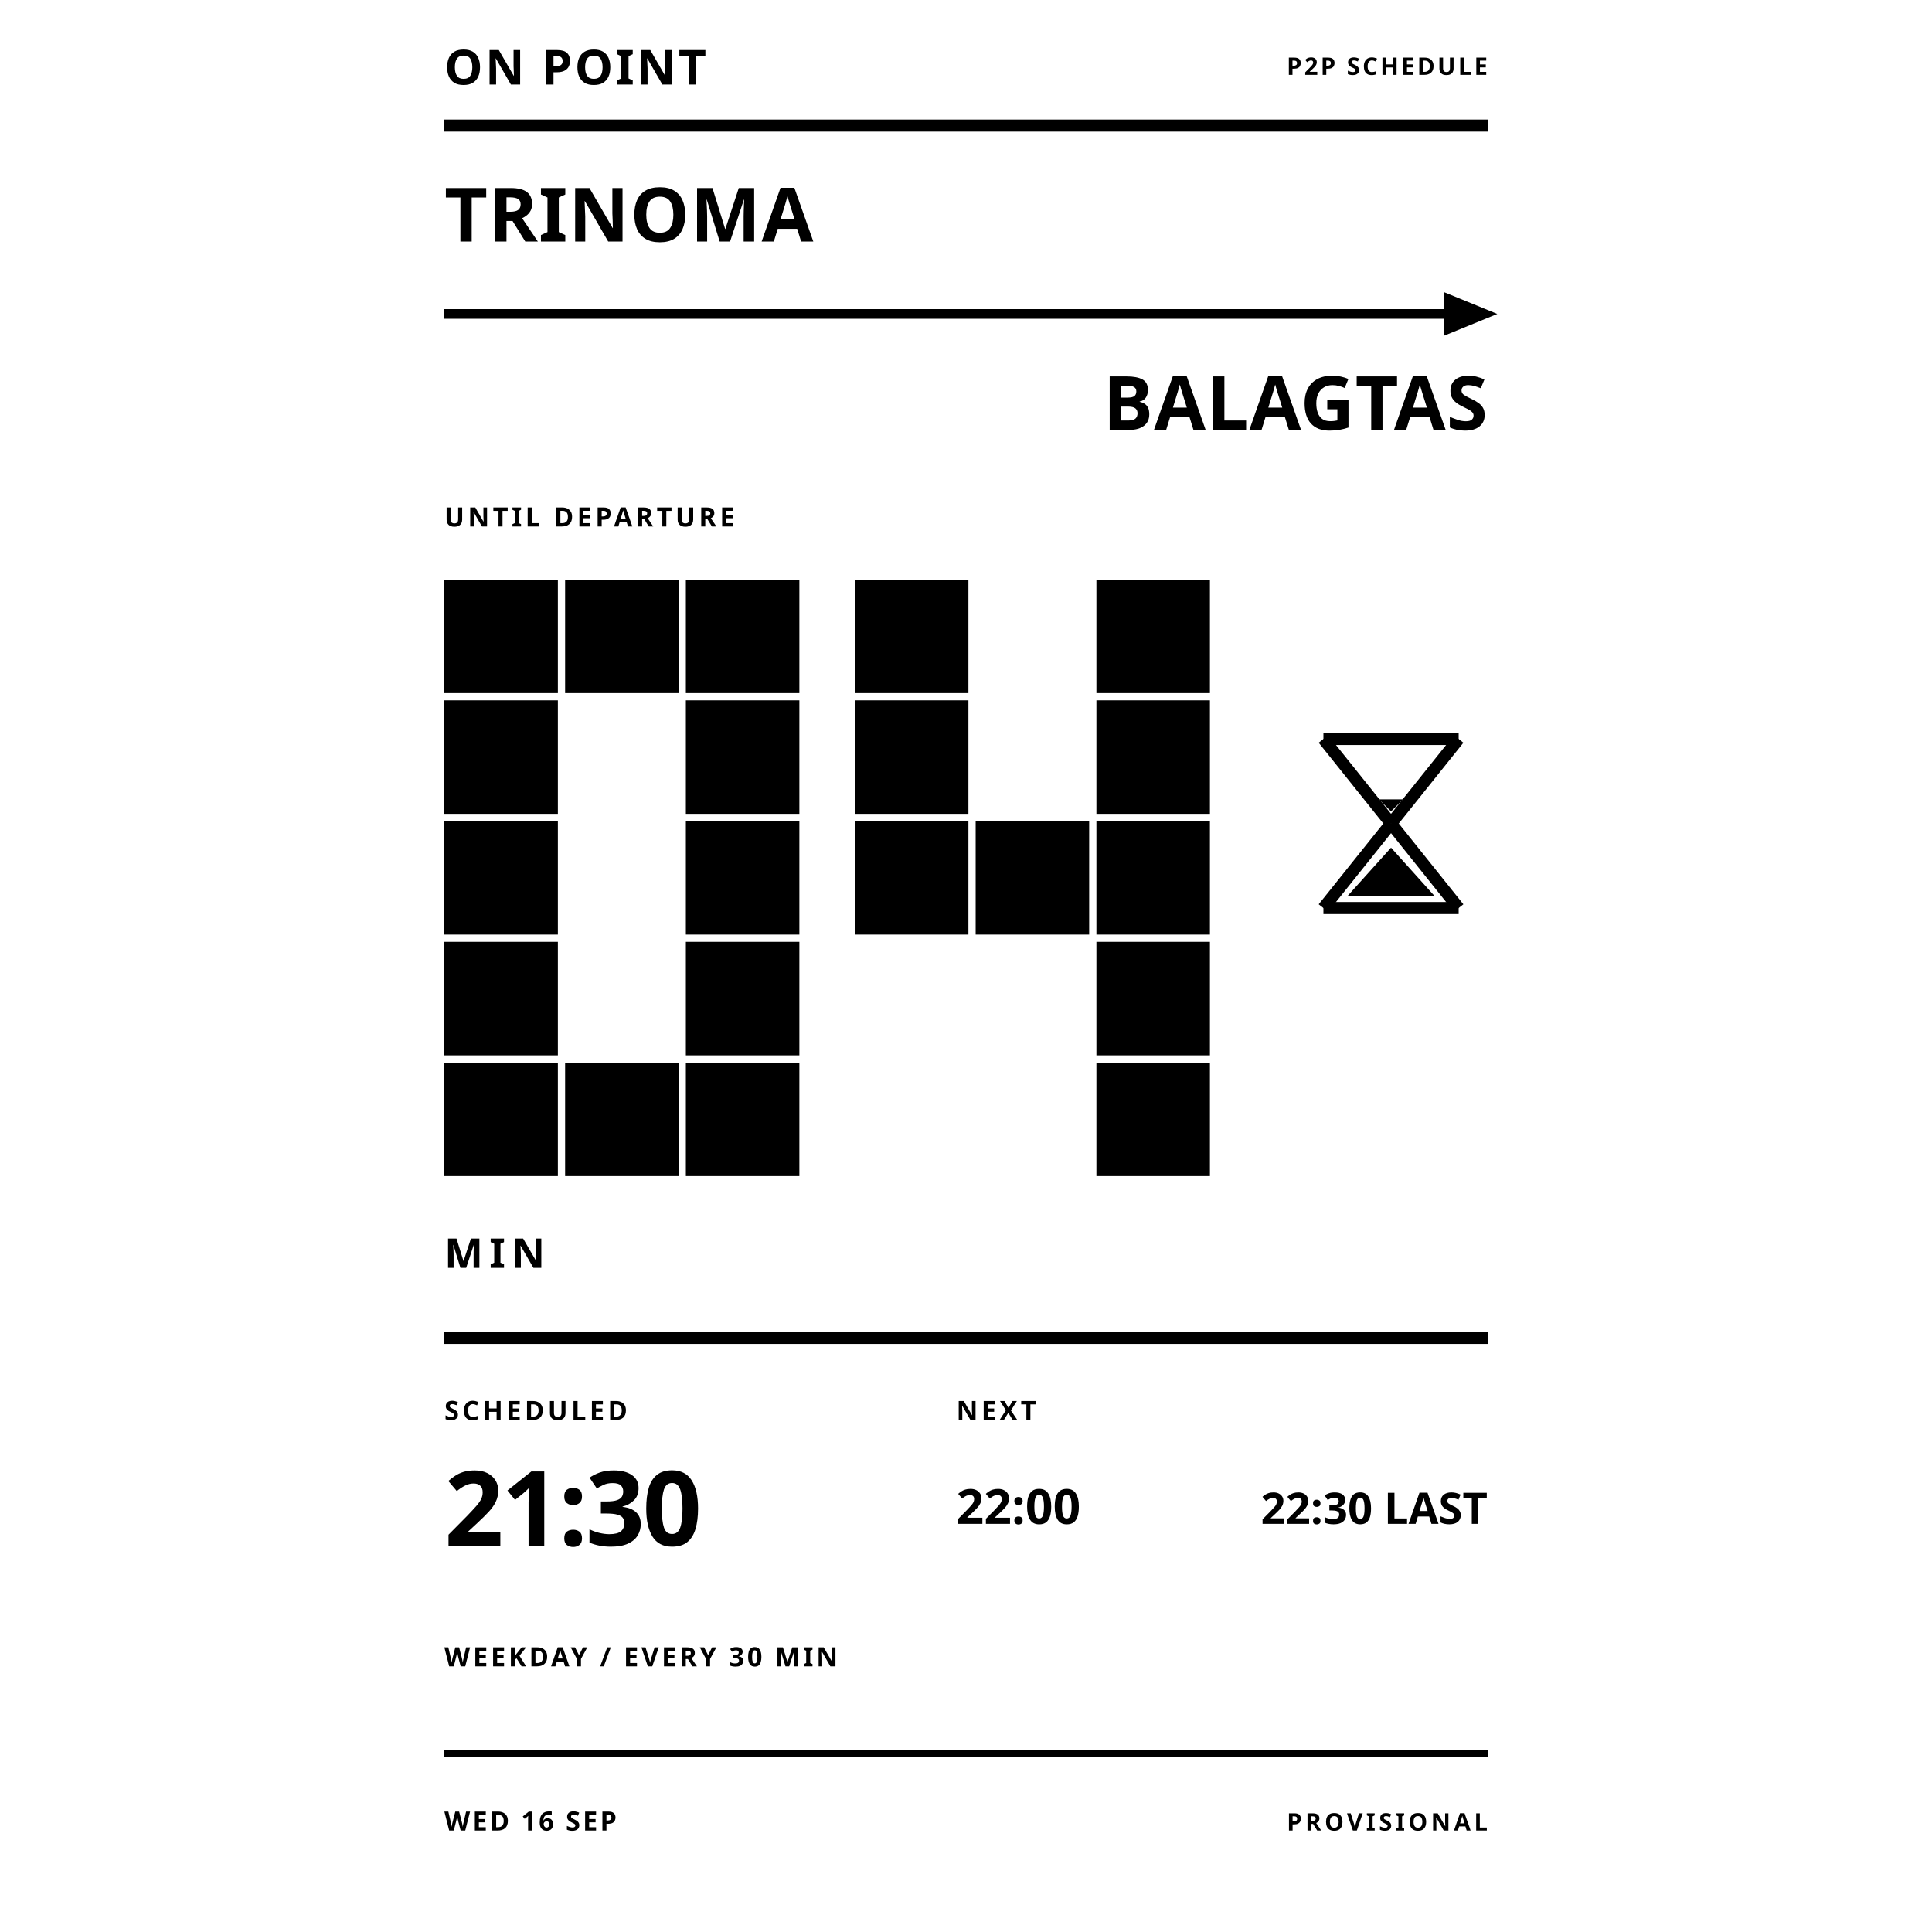
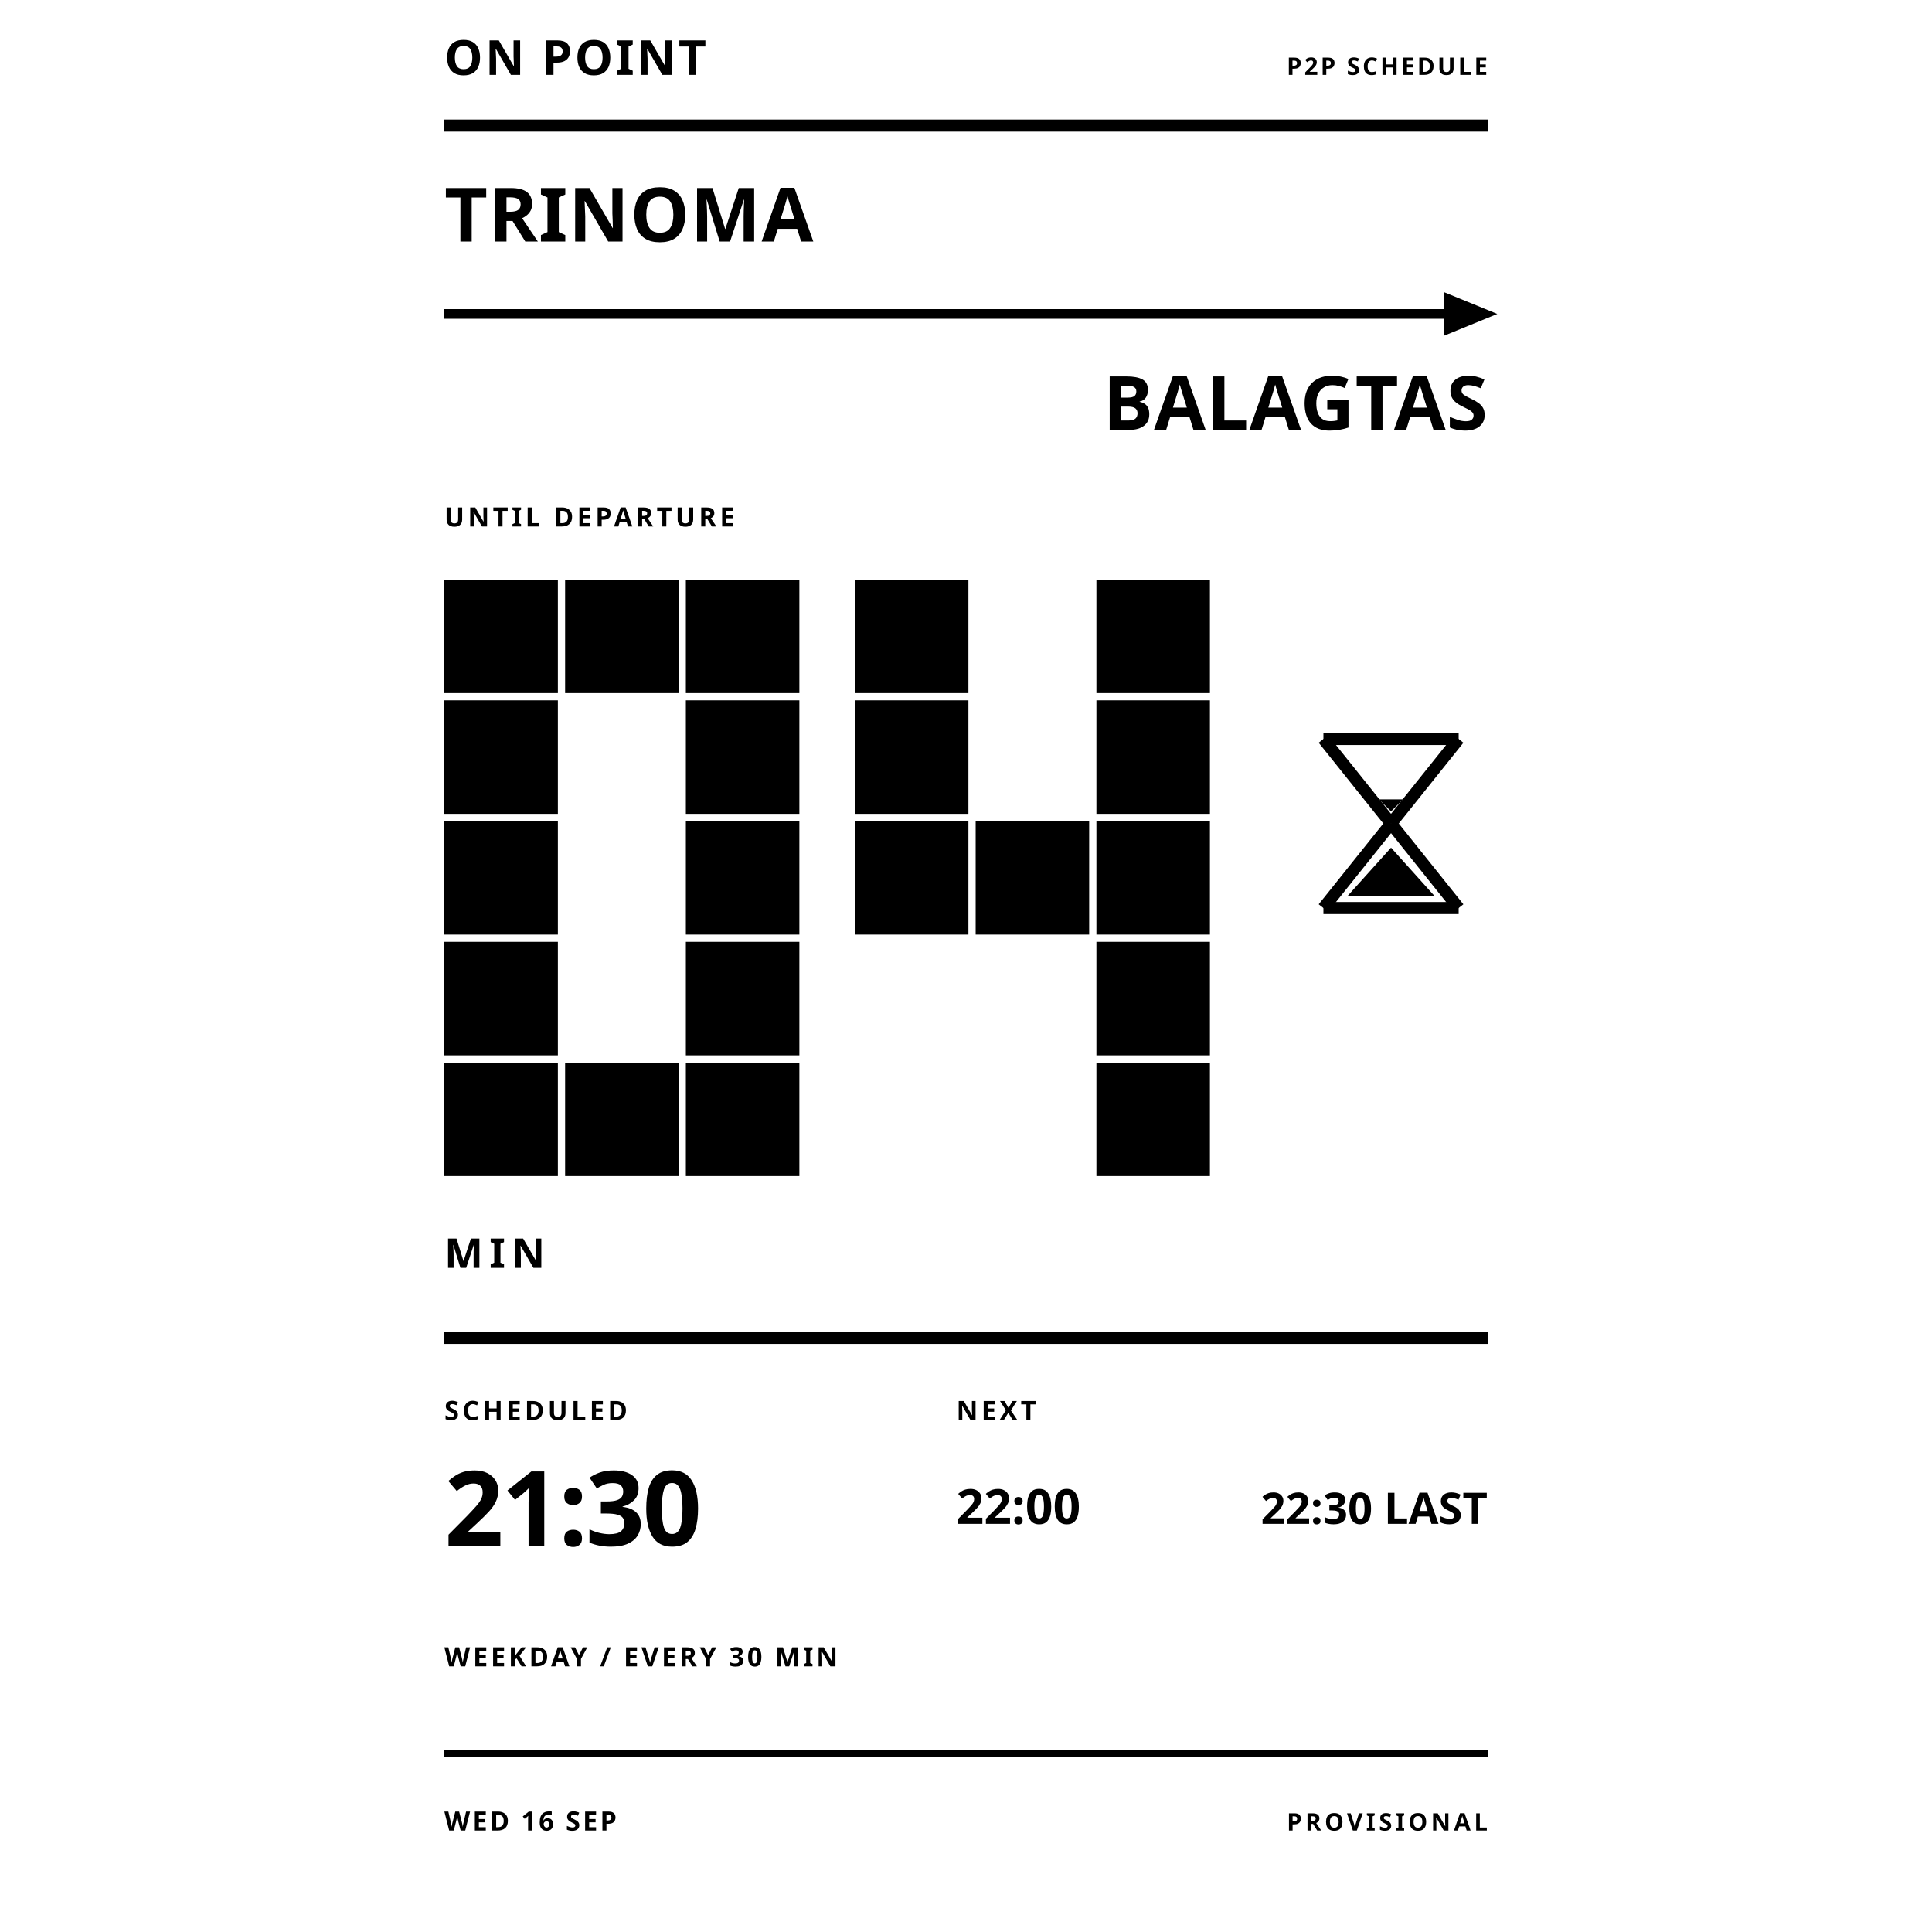
<svg xmlns="http://www.w3.org/2000/svg" width="800" height="800" viewBox="0 0 800 800" data-output-width="480" data-output-height="800">
  <style>
@font-face {
  font-family: 'Preview Noto Sans';
  src: url('file:///Users/almariano1/Downloads/project-on-point/lib/EpdFont/builtinFonts/source/NotoSans/NotoSans-Regular.ttf');
  font-weight: 400;
}
@font-face {
  font-family: 'Preview Noto Sans';
  src: url('file:///Users/almariano1/Downloads/project-on-point/lib/EpdFont/builtinFonts/source/NotoSans/NotoSans-Bold.ttf');
  font-weight: 700;
}
@font-face {
  font-family: 'Preview Ubuntu';
  src: url('file:///Users/almariano1/Downloads/project-on-point/lib/EpdFont/builtinFonts/source/Ubuntu/Ubuntu-Regular.ttf');
  font-weight: 400;
}
@font-face {
  font-family: 'Preview Ubuntu';
  src: url('file:///Users/almariano1/Downloads/project-on-point/lib/EpdFont/builtinFonts/source/Ubuntu/Ubuntu-Bold.ttf');
  font-weight: 700;
}
text { font-family: 'Preview Noto Sans', sans-serif; }
.utility { font-family: 'Preview Ubuntu', sans-serif; }
</style>
  <rect width="800" height="800" fill="#fff" />
  <g transform="translate(160 0)">
-     <text x="24" y="35" font-size="20" font-weight="700" fill="#000" text-anchor="start" letter-spacing="1.0">ON POINT</text>
+     <text x="24" y="31" font-size="20" font-weight="700" fill="#000" text-anchor="start" letter-spacing="1.0">ON POINT</text>
    <text class="utility" x="456" y="31" font-size="10" font-weight="700" fill="#000" text-anchor="end" letter-spacing="1.0">P2P SCHEDULE</text>
    <line x1="24" y1="52" x2="456" y2="52" stroke="#000" stroke-width="5" />
    <text x="24" y="100" font-size="31" font-weight="700" fill="#000" text-anchor="start" letter-spacing="0.3">TRINOMA</text>
    <line x1="24" y1="130" x2="438" y2="130" stroke="#000" stroke-width="4" />
    <polygon points="438,121 460,130 438,139" fill="#000" />
    <text x="456" y="178" font-size="31" font-weight="700" fill="#000" text-anchor="end" letter-spacing="0.3">BALAGTAS</text>
    <text class="utility" x="24" y="218" font-size="11" font-weight="700" fill="#000" text-anchor="start" letter-spacing="1.4">UNTIL DEPARTURE</text>
    <rect x="24" y="240" width="47" height="47" fill="#000" />
    <rect x="74" y="240" width="47" height="47" fill="#000" />
    <rect x="124" y="240" width="47" height="47" fill="#000" />
    <rect x="24" y="290" width="47" height="47" fill="#000" />
    <rect x="124" y="290" width="47" height="47" fill="#000" />
    <rect x="24" y="340" width="47" height="47" fill="#000" />
    <rect x="124" y="340" width="47" height="47" fill="#000" />
    <rect x="24" y="390" width="47" height="47" fill="#000" />
    <rect x="124" y="390" width="47" height="47" fill="#000" />
    <rect x="24" y="440" width="47" height="47" fill="#000" />
    <rect x="74" y="440" width="47" height="47" fill="#000" />
    <rect x="124" y="440" width="47" height="47" fill="#000" />
    <rect x="194" y="240" width="47" height="47" fill="#000" />
    <rect x="294" y="240" width="47" height="47" fill="#000" />
    <rect x="194" y="290" width="47" height="47" fill="#000" />
    <rect x="294" y="290" width="47" height="47" fill="#000" />
    <rect x="194" y="340" width="47" height="47" fill="#000" />
    <rect x="244" y="340" width="47" height="47" fill="#000" />
    <rect x="294" y="340" width="47" height="47" fill="#000" />
    <rect x="294" y="390" width="47" height="47" fill="#000" />
    <rect x="294" y="440" width="47" height="47" fill="#000" />
    <line x1="388" y1="306" x2="444" y2="306" stroke="#000" stroke-width="5" />
    <line x1="388" y1="376" x2="444" y2="376" stroke="#000" stroke-width="5" />
    <line x1="388" y1="306" x2="416" y2="341" stroke="#000" stroke-width="5" />
    <line x1="444" y1="306" x2="416" y2="341" stroke="#000" stroke-width="5" />
    <line x1="416" y1="341" x2="388" y2="376" stroke="#000" stroke-width="5" />
    <line x1="416" y1="341" x2="444" y2="376" stroke="#000" stroke-width="5" />
    <polygon points="416,336 411,331 421,331" fill="#000" />
    <polygon points="416,351 398,371 434,371" fill="#000" />
    <text class="utility" x="24" y="525" font-size="17" font-weight="700" fill="#000" text-anchor="start" letter-spacing="2.6">MIN</text>
    <line x1="24" y1="554" x2="456" y2="554" stroke="#000" stroke-width="5" />
    <text class="utility" x="24" y="588" font-size="11" font-weight="700" fill="#000" text-anchor="start" letter-spacing="1.4">SCHEDULED</text>
    <text x="24" y="640" font-size="43" font-weight="700" fill="#000" text-anchor="start" letter-spacing="-1.0">21:30</text>
    <text class="utility" x="236" y="588" font-size="11" font-weight="700" fill="#000" text-anchor="start" letter-spacing="1.4">NEXT</text>
    <text x="236" y="631" font-size="20" font-weight="700" fill="#000" text-anchor="start" letter-spacing="0">22:00</text>
    <text x="456" y="631" font-size="18" font-weight="700" fill="#000" text-anchor="end" letter-spacing="0">22:30 LAST</text>
    <text class="utility" x="24" y="690" font-size="11" font-weight="700" fill="#000" text-anchor="start" letter-spacing="1.2">WEEKDAY / EVERY 30 MIN</text>
    <line x1="24" y1="726" x2="456" y2="726" stroke="#000" stroke-width="3" />
    <text class="utility" x="24" y="758" font-size="11" font-weight="700" fill="#000" text-anchor="start" letter-spacing="1.0">WED 16 SEP</text>
    <text class="utility" x="456" y="758" font-size="10" font-weight="700" fill="#000" text-anchor="end" letter-spacing="1.4">PROVISIONAL</text>
  </g>
</svg>
